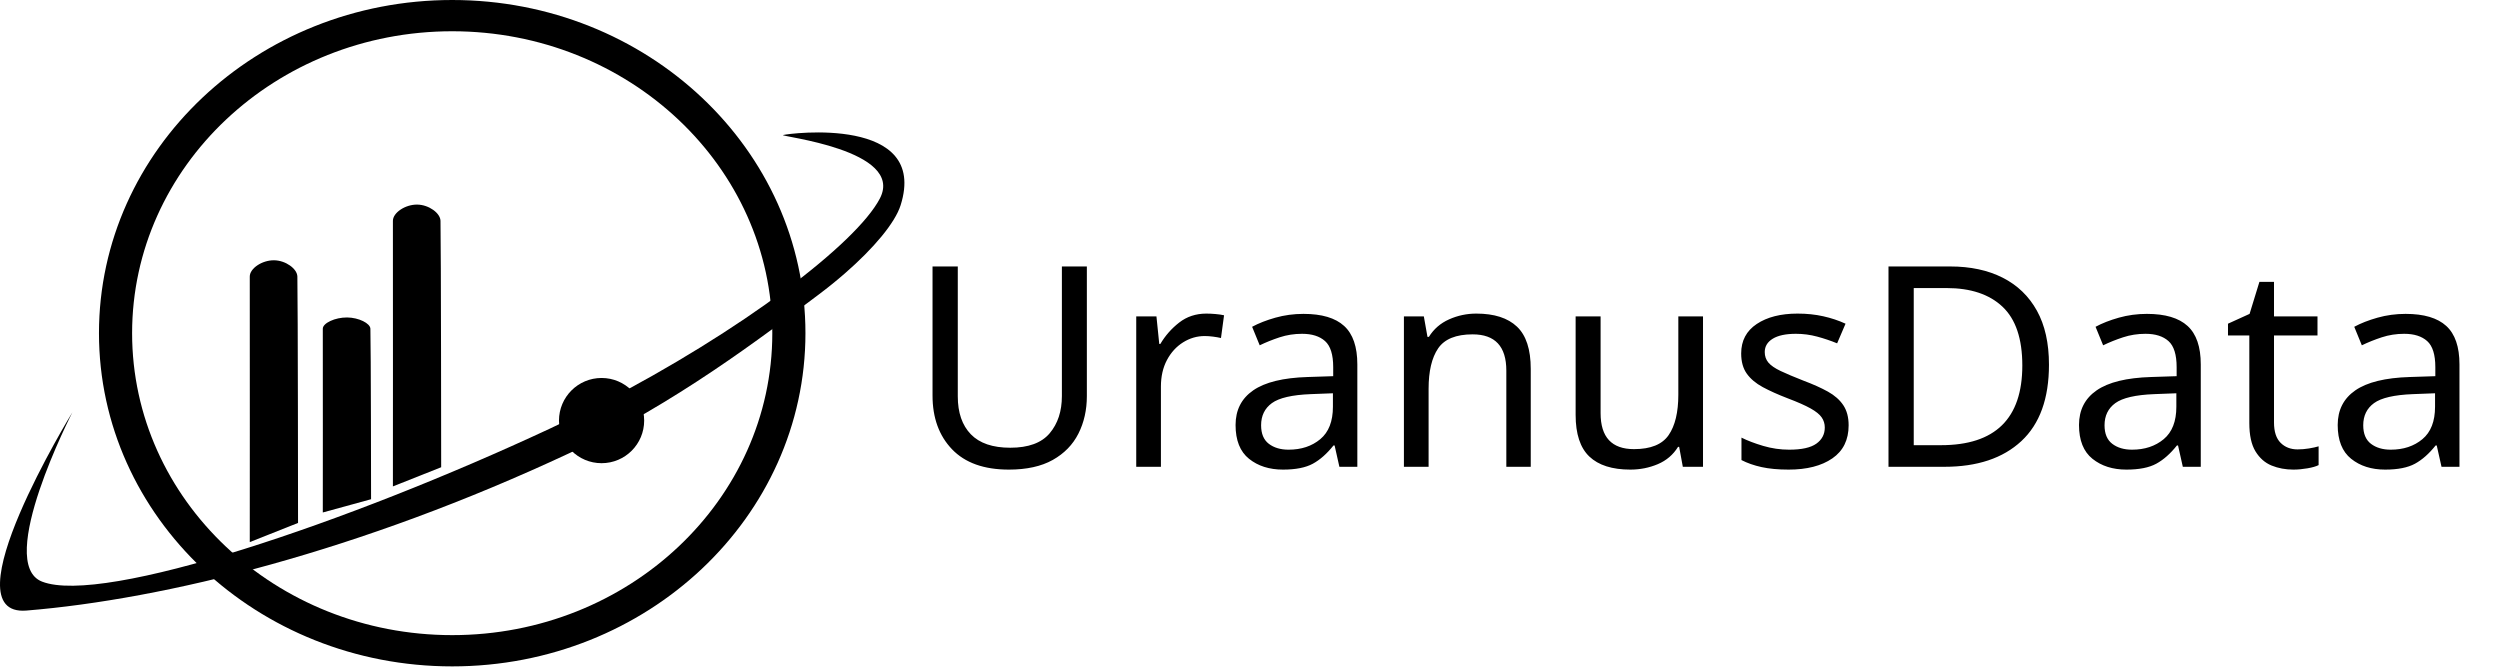
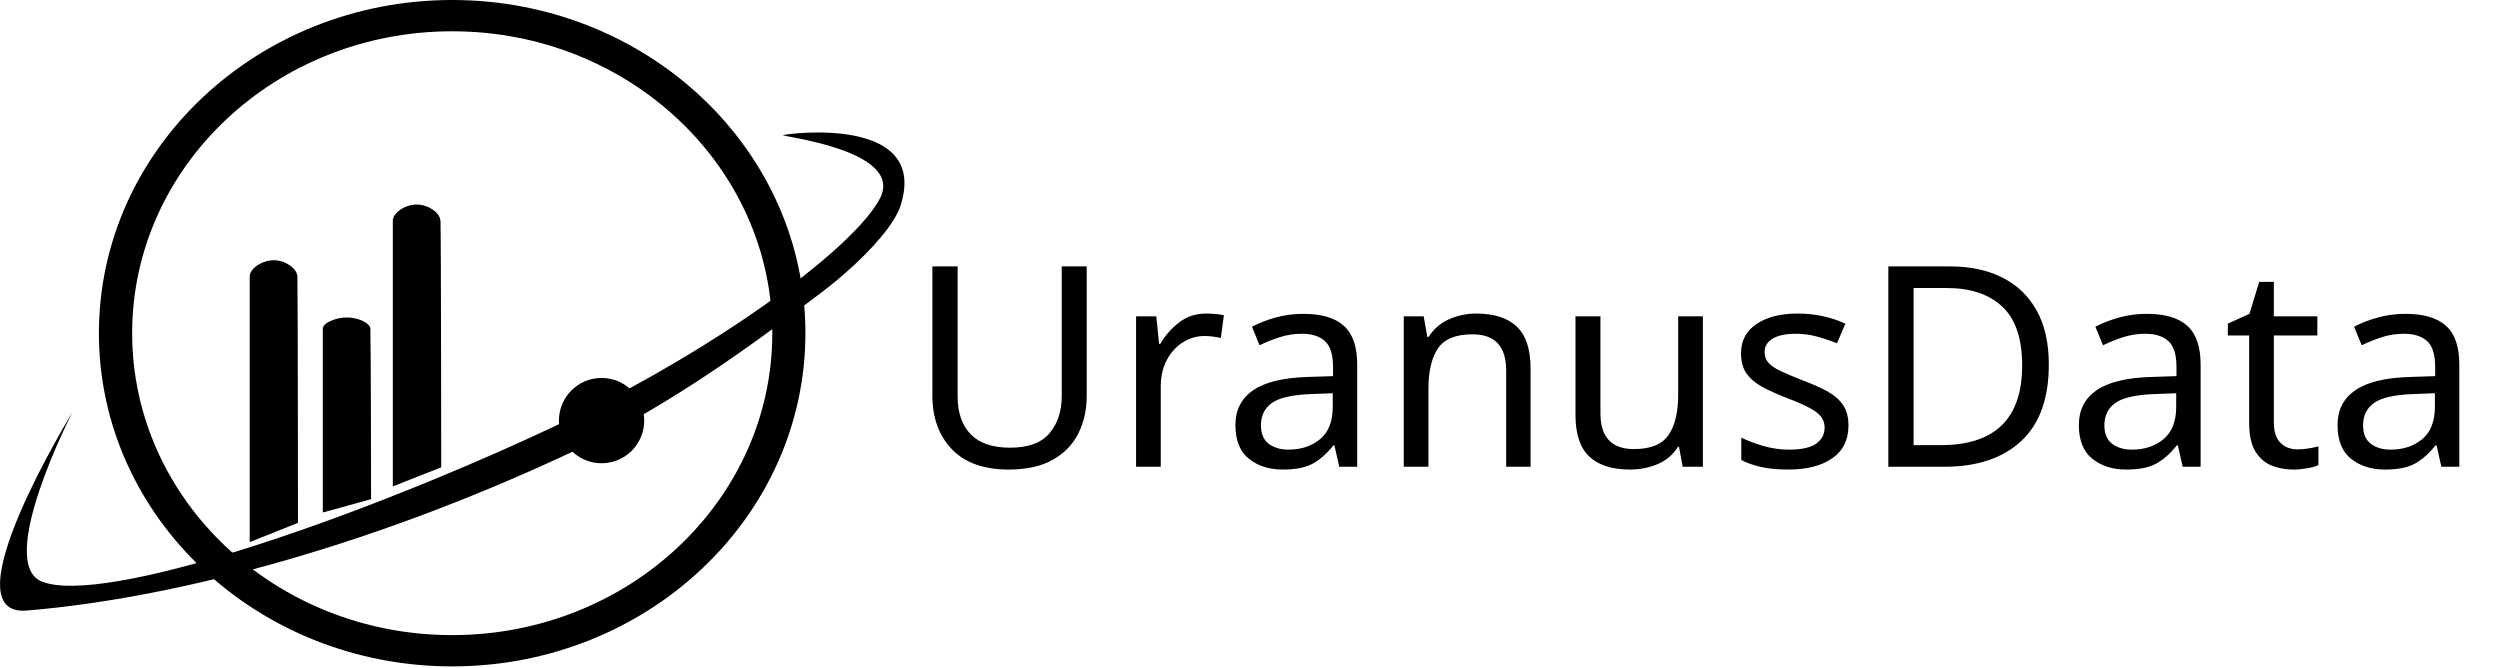
- <svg xmlns="http://www.w3.org/2000/svg" width="100%" height="100%" viewBox="0 0 1782 476" version="1.1" xml:space="preserve" style="fill-rule:evenodd;clip-rule:evenodd;stroke-linejoin:round;stroke-miterlimit:2;">
-   <g transform="matrix(1,0,0,1,-5766.298,-1180.226)">
-     <g transform="matrix(1.999353,0,0,1,7866.974,1059.059)">
-       <g transform="matrix(0.500162,0,0,1,-1136.545,-881.4501)">
-         <path d="M383.644,1199.74C384.026,1215.708 384.123,1375.364 384.123,1375.364L349.715,1389.025C349.715,1389.025 349.813,1232.246 349.715,1199.74C349.698,1193.969 358.461,1188.028 367.085,1188.146C375.362,1188.26 383.511,1194.202 383.644,1199.74Z" />
-       </g>
-       <g transform="matrix(0.500162,0,0,0.692005,-1110.509,-474.7479)">
-         <path d="M383.644,1199.74C384.026,1215.708 384.123,1375.364 384.123,1375.364L349.715,1389.025C349.715,1389.025 349.813,1232.246 349.715,1199.74C349.698,1193.969 358.461,1188.028 367.085,1188.146C375.362,1188.26 383.511,1194.202 383.644,1199.74Z" />
-       </g>
-       <g transform="matrix(0.500162,0,0,1,-1085.516,-921.1462)">
-         <path d="M383.644,1199.74C384.026,1215.708 384.123,1375.364 384.123,1375.364L349.715,1389.025C349.715,1389.025 349.813,1232.246 349.715,1199.74C349.698,1193.969 358.461,1188.028 367.085,1188.146C375.362,1188.26 383.511,1194.202 383.644,1199.74Z" />
-       </g>
-       <g transform="matrix(0.500162,0,0,0.83125,-1161.726,-715.8041)">
-         <path d="M544.358,1006.882C683.322,1006.882 796.144,1134.907 796.144,1292.597C796.144,1450.287 683.322,1578.311 544.358,1578.311C405.394,1578.311 292.572,1450.287 292.572,1292.597C292.572,1134.907 405.394,1006.882 544.358,1006.882ZM544.358,1033.685C670.286,1033.685 772.524,1149.7 772.524,1292.597C772.524,1435.494 670.286,1551.508 544.358,1551.508C418.43,1551.508 316.192,1435.494 316.192,1292.597C316.192,1149.7 418.43,1033.685 544.358,1033.685Z" />
-       </g>
-       <g transform="matrix(-0.219694,-0.938232,1.475336,-1.380949,-1501.337,1201.025)">
-         <path d="M297.222,367.219C297.222,367.219 225.826,337.824 200.567,345.489C167.853,355.416 147.985,411.741 147.751,460.231C147.73,464.499 147.989,468.748 148.497,472.946C152.66,507.347 173.58,538.246 194.879,547.099C217.873,556.656 263.246,532.712 262.667,533.81C261.919,535.229 232.363,564.528 184.679,550.604C175.247,547.85 165.679,541.282 158.424,533.22C156.322,530.884 154.413,528.421 152.759,525.89C143.108,511.123 126.773,487.622 126.773,462.003C126.773,411.297 153.853,368.11 187.084,339.712C206.26,323.324 297.222,367.219 297.222,367.219Z" />
-       </g>
-       <g transform="matrix(0.500162,0,0,1,-743.048,-1046.412)">
-         <g transform="matrix(200,0,0,200,1176.648,1500.312)">
-                 </g>
-         <text x="31.648px" y="1500.312px" style="font-family:'SansSerifPlus7', 'Sans Serif Plus 7';font-size:200px;">UranusData</text>
-       </g>
-       <g transform="matrix(0.500162,0,0,1,-1148.407,-788.9922)">
-         <ellipse cx="624.198" cy="1209.951" rx="30.362" ry="30.372" />
-       </g>
-     </g>
-   </g>
+ <svg xmlns="http://www.w3.org/2000/svg" xml:space="preserve" style="fill-rule:evenodd;clip-rule:evenodd;stroke-linejoin:round;stroke-miterlimit:2" viewBox="0 0 1782 476">
+   <path d="M212 197.1c.3 16 .4 175.6.4 175.6L178 386.4V197.1c0-5.7 8.8-11.7 17.4-11.6 8.3.1 16.4 6 16.6 11.6m52 37.2c.4 11 .5 121.5.5 121.5l-34.4 9.5v-131c0-4 8.7-8 17.4-8 8.2 0 16.4 4.2 16.5 8m50-76.9c.4 16 .5 175.7.5 175.7L280 346.7V157.4c0-5.7 8.7-11.7 17.3-11.6 8.3.1 16.5 6 16.6 11.6" />
+   <path d="M322.3 0c139 0 251.8 106.4 251.8 237.5S461.3 475 322.3 475 70.5 368.6 70.5 237.5 183.4 0 322.3 0m0 22.3c126 0 228.2 96.4 228.2 215.2S448.3 452.7 322.3 452.7 94.2 356.3 94.2 237.5 196.4 22.3 322.3 22.3" />
+   <path d="M51.6 293.9S-3.7 401.5 30 414.6c43.6 17 218.5-42.2 361.6-109q18.9-8.8 37.2-18.2c99.6-51.4 181.6-113.7 198.4-145.9 18-34.8-72.5-44.3-69-45.2 4.5-1.3 104-14 83.8 50-4 12.6-19.2 30.6-39.8 48.6q-9 7.9-19.1 15.4c-39.3 29.5-101.5 77.2-177 112.6-149.6 70-288.9 104.3-387.2 112.3-56.8 4.6 32.7-141.3 32.7-141.3" />
+   <text x="31.6" y="1500.3" style="font-family:&quot;SansSerifPlus7&quot;,&quot;Sans Serif Plus 7&quot;;font-size:200px" transform="translate(615 -1167.6)">UranusData</text>
+   <circle cx="624.2" cy="1210" r="30.4" transform="translate(-195.4 -910.2)" />
</svg>
